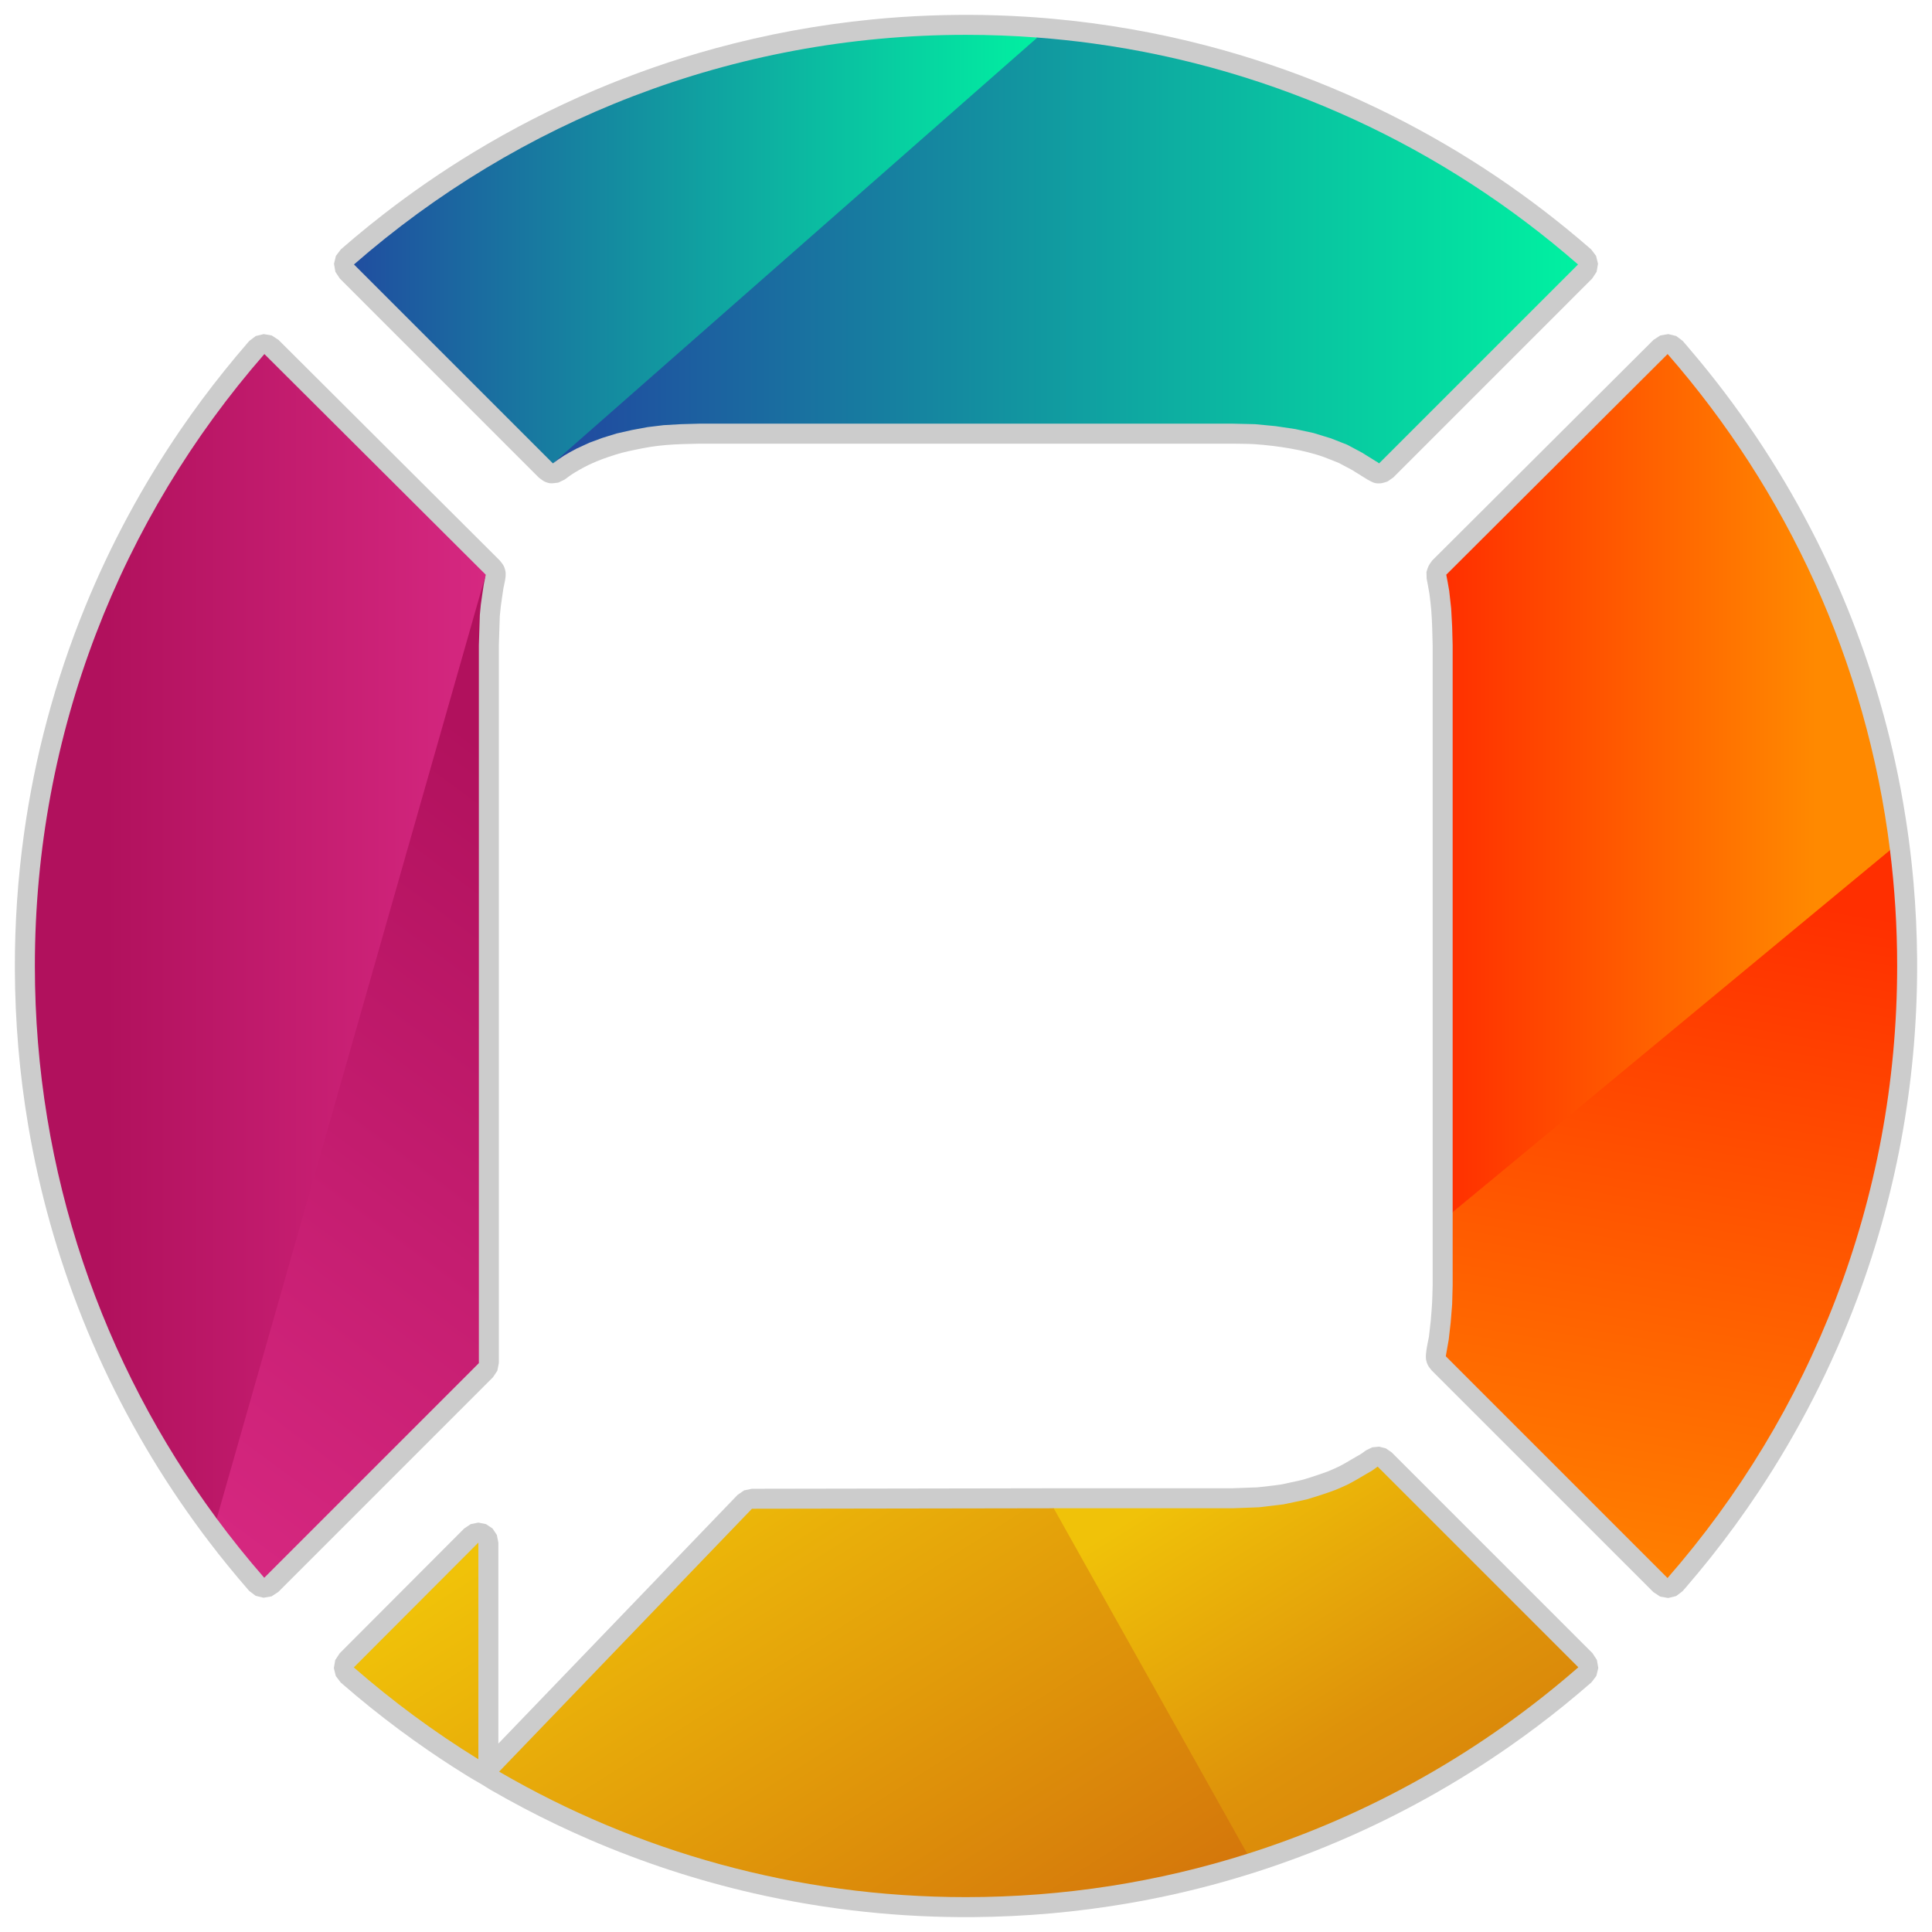
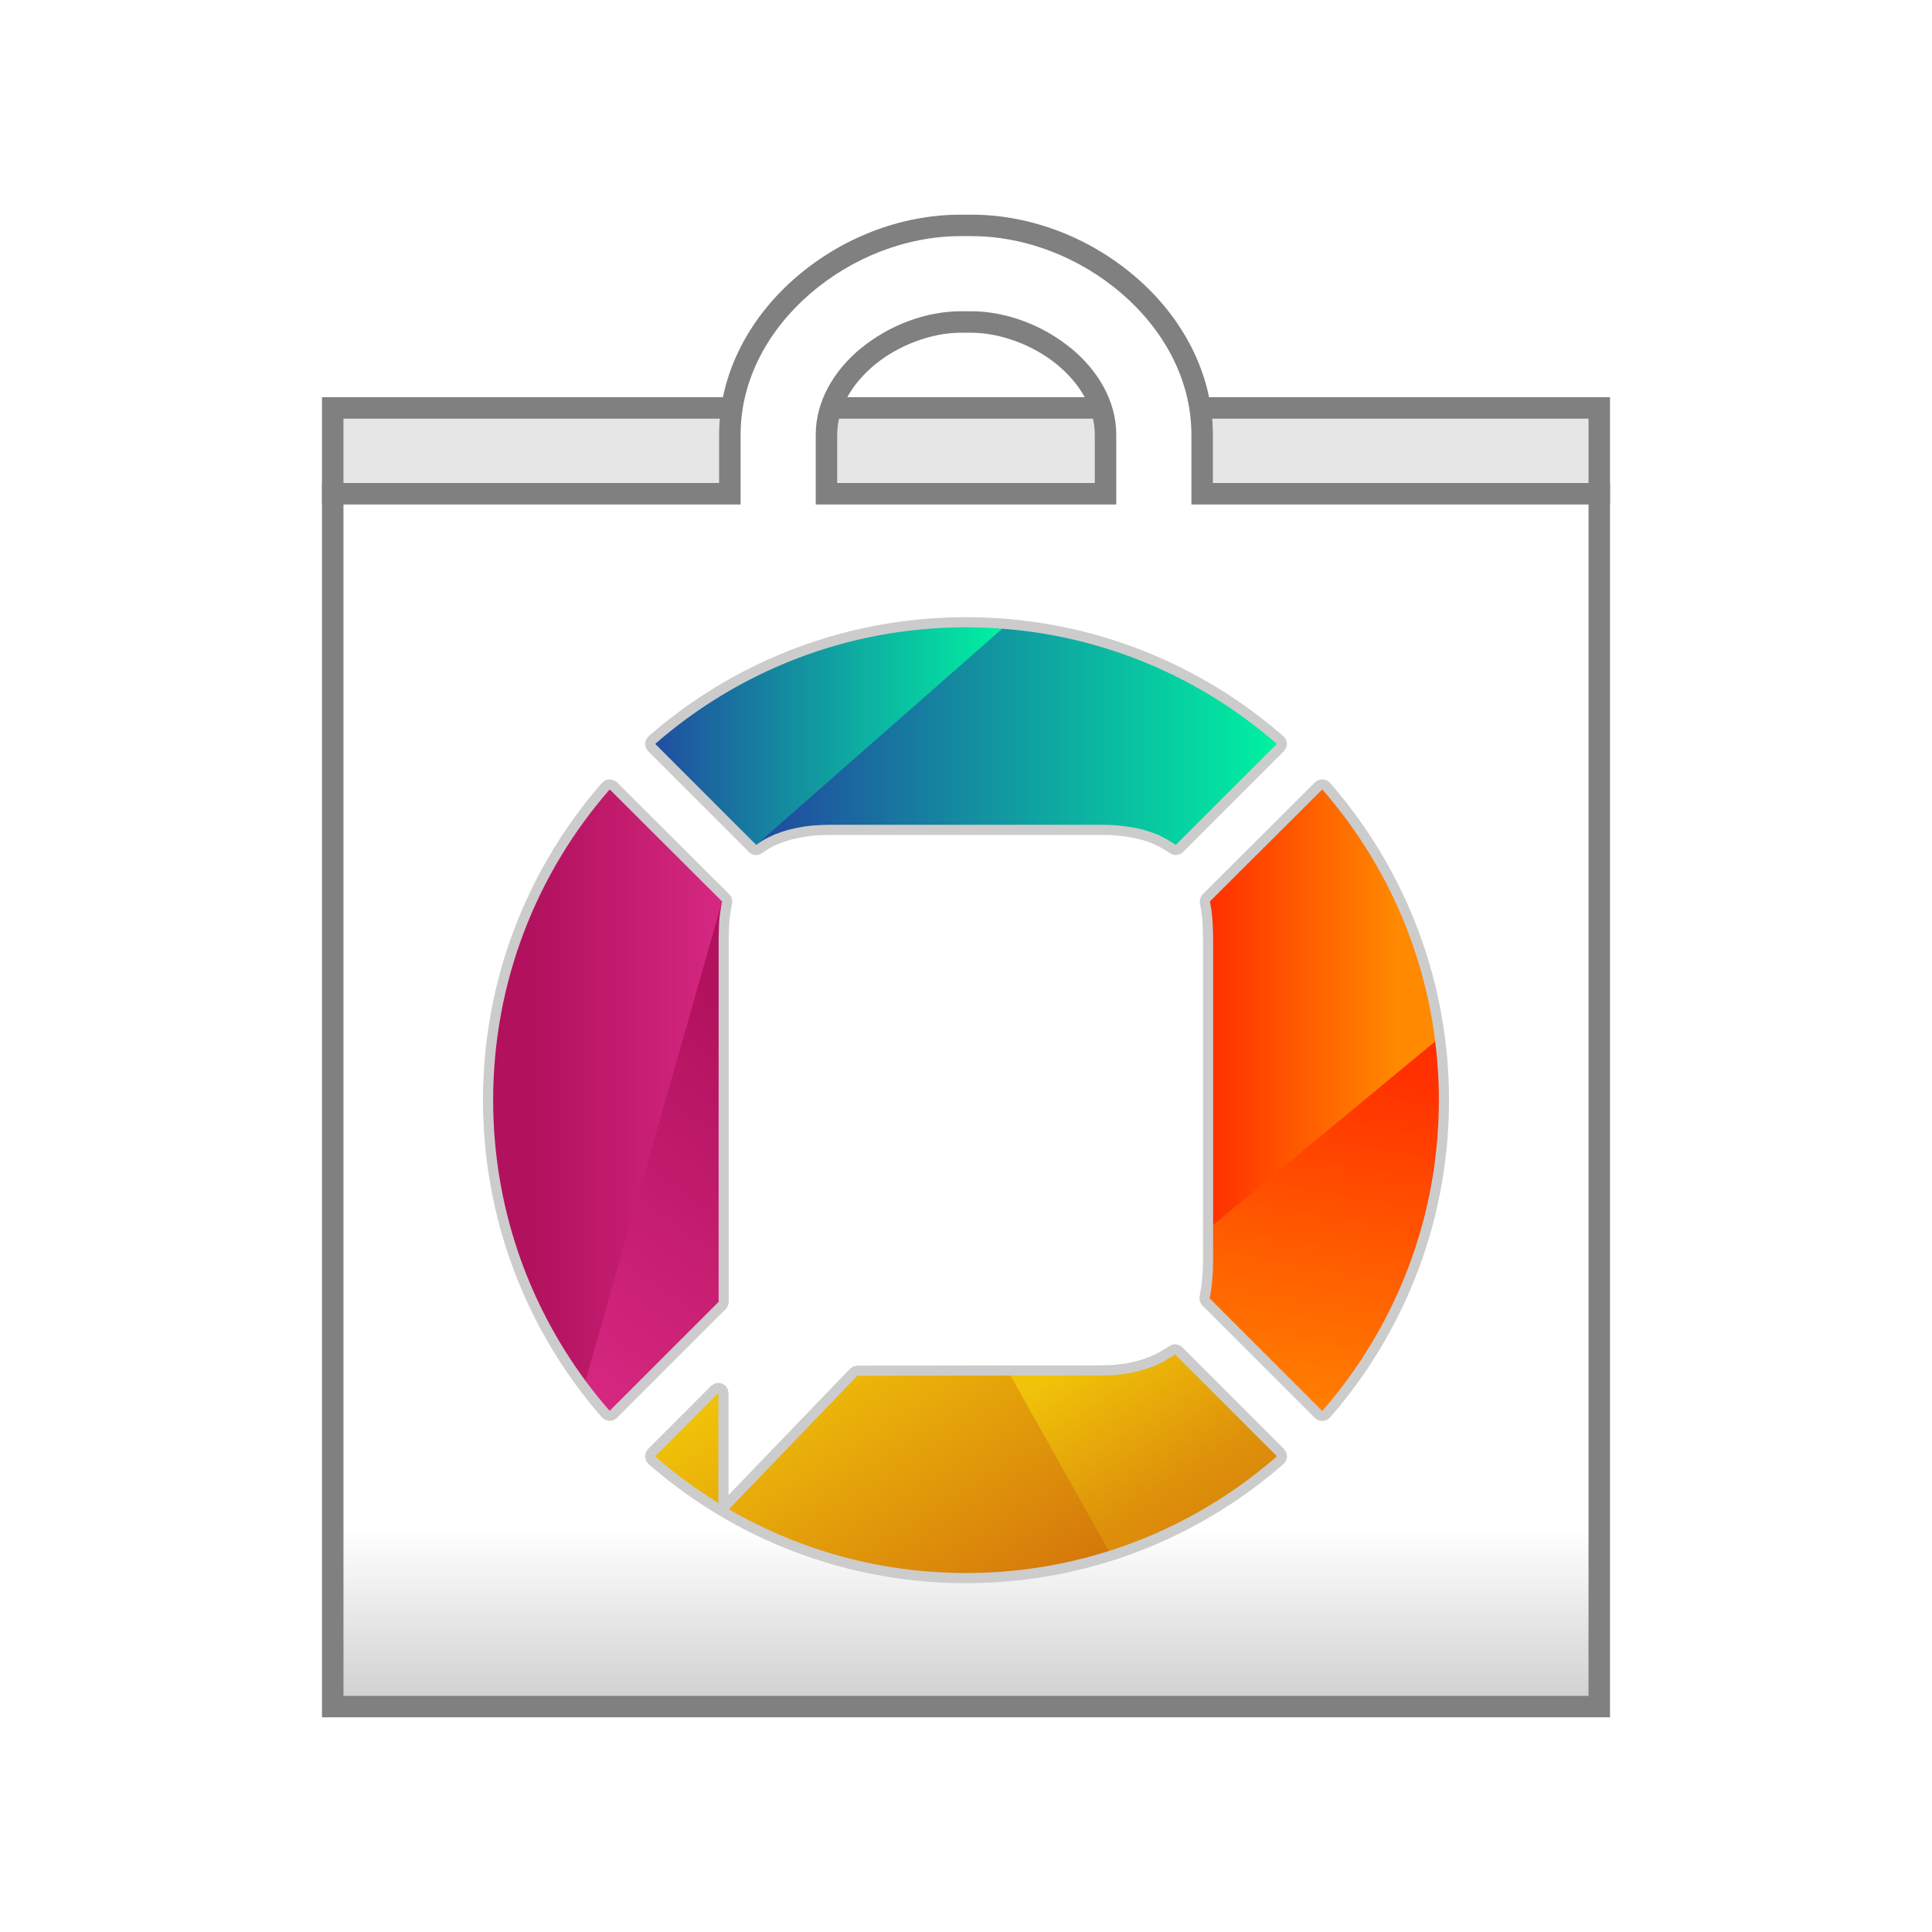
- <svg xmlns="http://www.w3.org/2000/svg" version="1.1" x="0" y="0" width="130" height="130" viewBox="0, 0, 130, 130">
-   <g id="Background">
-     <rect x="0" y="0" width="130" height="130" fill="#000000" fill-opacity="0" />
-   </g>
-   <defs>
-     <linearGradient id="Gradient_1" gradientUnits="userSpaceOnUse" x1="-0" y1="0" x2="1" y2="0" gradientTransform="matrix(-10.879, 51.573, -55.925, -10.033, 115.314, 55.906)">
-       <stop offset="0" stop-color="#FF2F00" />
-       <stop offset="0.07" stop-color="#FF2F00" />
-       <stop offset="1" stop-color="#FF8400" />
+ <svg xmlns="http://www.w3.org/2000/svg" xmlns:xlink="http://www.w3.org/1999/xlink" width="360" height="360" id="svg6432" version="1.1">
+   <defs id="defs6434">
+     <linearGradient id="linearGradient3391">
+       <stop style="stop-color:#ffffff;stop-opacity:1;" offset="0" id="stop3393" />
+       <stop style="stop-color:#cccccc;stop-opacity:1" offset="1" id="stop3395" />
    </linearGradient>
-     <linearGradient id="Gradient_2" gradientUnits="userSpaceOnUse" x1="-0" y1="0" x2="1" y2="0" gradientTransform="matrix(24.87, 0, 0, 24.689, 97.286, 52.662)">
-       <stop offset="0" stop-color="#FF2F00" />
-       <stop offset="1" stop-color="#FF8900" />
+     <radialGradient xlink:href="#linearGradient5299" id="radialGradient5305" cx="2170.834" cy="318.514" fx="2170.834" fy="318.514" r="116" gradientTransform="matrix(0,0.3017243,-2.543103,1.6392249e-4,3005.014,-397.6833)" gradientUnits="userSpaceOnUse" />
+     <linearGradient id="linearGradient5299">
+       <stop style="stop-color:#ffffff;stop-opacity:1" offset="0" id="stop5301" />
+       <stop style="stop-color:#cccccc;stop-opacity:1" offset="1" id="stop5303" />
    </linearGradient>
-     <linearGradient id="Gradient_3" gradientUnits="userSpaceOnUse" x1="0" y1="-0" x2="1" y2="-0" gradientTransform="matrix(68.978, 0, 0, 70.77, 37.204, 17.652)">
-       <stop offset="0" stop-color="#2147A0" />
-       <stop offset="1" stop-color="#00F2A1" />
+     <linearGradient xlink:href="#_Linear17-3-6-1-8-6-4" id="linearGradient5388-7-2-9-9" gradientUnits="userSpaceOnUse" gradientTransform="matrix(-5.43966,25.7864,-27.9623,-5.01636,933.157,195.453)" x1="0" y1="0" x2="1" y2="0" />
+     <linearGradient id="_Linear17-3-6-1-8-6-4" x1="0" y1="0" x2="1" y2="0" gradientUnits="userSpaceOnUse" gradientTransform="matrix(-5.43966,25.7864,-27.9623,-5.01636,933.157,195.453)">
+       <stop offset="0%" style="stop-color:#ff2f00;stop-opacity:1" id="stop164-1-9-1-6-9-8" />
+       <stop offset="7%" style="stop-color:#ff2f00;stop-opacity:1" id="stop166-2-9-5-0-8-8" />
+       <stop offset="100%" style="stop-color:#ff8400;stop-opacity:1" id="stop168-3-2-2-2-2-2" />
    </linearGradient>
-     <linearGradient id="Gradient_4" gradientUnits="userSpaceOnUse" x1="-0" y1="0" x2="1" y2="0" gradientTransform="matrix(45.982, 0, 0, 51.587, 23.818, 17.568)">
-       <stop offset="0" stop-color="#204EA0" />
-       <stop offset="1" stop-color="#01F0A1" />
+     <linearGradient xlink:href="#_Linear18-3-6-6-8-5-5" id="linearGradient5390-7-4-5-4" gradientUnits="userSpaceOnUse" gradientTransform="matrix(12.435,0,0,12.3446,924.143,193.831)" x1="0" y1="0" x2="1" y2="0" />
+     <linearGradient id="_Linear18-3-6-6-8-5-5" x1="0" y1="0" x2="1" y2="0" gradientUnits="userSpaceOnUse" gradientTransform="matrix(12.435,0,0,12.3446,924.143,193.831)">
+       <stop offset="0%" style="stop-color:#ff2f00;stop-opacity:1" id="stop171-41-6-1-6-4-5" />
+       <stop offset="100%" style="stop-color:#ff8900;stop-opacity:1" id="stop173-1-5-4-5-9-1" />
    </linearGradient>
-     <linearGradient id="Gradient_5" gradientUnits="userSpaceOnUse" x1="-0" y1="-0" x2="1" y2="-0" gradientTransform="matrix(20.249, 34.848, -33.693, 20.943, 78.418, 93.962)">
-       <stop offset="0" stop-color="#F0C209" />
-       <stop offset="0.14" stop-color="#F0C209" />
-       <stop offset="0.63" stop-color="#DE920A" />
-       <stop offset="1" stop-color="#D67C0B" />
+     <linearGradient xlink:href="#_Linear19-3-8-3-9-2-1" id="linearGradient5392-2-0-1-7" gradientUnits="userSpaceOnUse" gradientTransform="matrix(34.489,0,0,35.3851,894.102,176.326)" x1="0" y1="0" x2="1" y2="0" />
+     <linearGradient id="_Linear19-3-8-3-9-2-1" x1="0" y1="0" x2="1" y2="0" gradientUnits="userSpaceOnUse" gradientTransform="matrix(34.489,0,0,35.3851,894.102,176.326)">
+       <stop offset="0%" style="stop-color:#2147a0;stop-opacity:1" id="stop176-8-4-2-0-5-1" />
+       <stop offset="100%" style="stop-color:#00f2a1;stop-opacity:1" id="stop178-7-0-2-0-0-5" />
    </linearGradient>
-     <linearGradient id="Gradient_6" gradientUnits="userSpaceOnUse" x1="-0" y1="-0" x2="1" y2="-0" gradientTransform="matrix(26.051, 45.434, -43.36, 27.297, 40.828, 90.812)">
-       <stop offset="0" stop-color="#F0C209" />
-       <stop offset="0.14" stop-color="#F0C209" />
-       <stop offset="1" stop-color="#D4760B" />
+     <linearGradient xlink:href="#_Linear20-4-3-6-1-3-7" id="linearGradient5394-1-6-8-2" gradientUnits="userSpaceOnUse" gradientTransform="matrix(22.9909,0,0,25.7937,887.409,176.284)" x1="0" y1="0" x2="1" y2="0" />
+     <linearGradient id="_Linear20-4-3-6-1-3-7" x1="0" y1="0" x2="1" y2="0" gradientUnits="userSpaceOnUse" gradientTransform="matrix(22.9909,0,0,25.7937,887.409,176.284)">
+       <stop offset="0%" style="stop-color:#204ea0;stop-opacity:1" id="stop181-2-7-8-3-9-6" />
+       <stop offset="100%" style="stop-color:#01f0a1;stop-opacity:1" id="stop183-7-8-5-8-3-1" />
    </linearGradient>
-     <linearGradient id="Gradient_7" gradientUnits="userSpaceOnUse" x1="0" y1="-0" x2="1" y2="-0" gradientTransform="matrix(-35.942, 54.407, -51.313, -38.109, 41.57, 45.214)">
-       <stop offset="0" stop-color="#B1115D" />
-       <stop offset="0.14" stop-color="#B1115D" />
-       <stop offset="1" stop-color="#D72881" />
+     <linearGradient xlink:href="#_Linear21-79-3-6-3-6-2" id="linearGradient5396-7-9-9-4" gradientUnits="userSpaceOnUse" gradientTransform="matrix(10.1247,17.4238,-16.8464,10.4716,914.709,214.481)" x1="0" y1="0" x2="1" y2="0" />
+     <linearGradient id="_Linear21-79-3-6-3-6-2" x1="0" y1="0" x2="1" y2="0" gradientUnits="userSpaceOnUse" gradientTransform="matrix(10.1247,17.4238,-16.8464,10.4716,914.709,214.481)">
+       <stop offset="0%" style="stop-color:#f0c209;stop-opacity:1" id="stop186-3-1-1-4-7-3" />
+       <stop offset="14%" style="stop-color:#f0c209;stop-opacity:1" id="stop188-19-1-8-4-9-2" />
+       <stop offset="63%" style="stop-color:#de920a;stop-opacity:1" id="stop190-8-2-9-6-9-2" />
+       <stop offset="100%" style="stop-color:#d67c0b;stop-opacity:1" id="stop192-6-5-2-0-7-1" />
    </linearGradient>
-     <linearGradient id="Gradient_8" gradientUnits="userSpaceOnUse" x1="-0" y1="-0" x2="1" y2="-0" gradientTransform="matrix(25.635, 0, 0, 22.663, 7.08, 62.99)">
-       <stop offset="0" stop-color="#B1115D" />
-       <stop offset="1" stop-color="#D62881" />
+     <linearGradient xlink:href="#_Linear22-5-7-9-6-9-8" id="linearGradient5398-7-6-6-6" gradientUnits="userSpaceOnUse" gradientTransform="matrix(13.0253,22.7171,-21.6799,13.6485,895.914,212.906)" x1="0" y1="0" x2="1" y2="0" />
+     <linearGradient id="_Linear22-5-7-9-6-9-8" x1="0" y1="0" x2="1" y2="0" gradientUnits="userSpaceOnUse" gradientTransform="matrix(13.0253,22.7171,-21.6799,13.6485,895.914,212.906)">
+       <stop offset="0%" style="stop-color:#f0c209;stop-opacity:1" id="stop195-0-6-5-1-3-5" />
+       <stop offset="14%" style="stop-color:#f0c209;stop-opacity:1" id="stop197-2-2-4-8-5-7" />
+       <stop offset="100%" style="stop-color:#d4760b;stop-opacity:1" id="stop199-8-1-3-4-7-6" />
    </linearGradient>
+     <linearGradient xlink:href="#_Linear23-6-6-2-6-6-8" id="linearGradient5400-1-9-6-1" gradientUnits="userSpaceOnUse" gradientTransform="matrix(-17.971,27.2037,-25.6566,-19.0547,896.285,190.107)" x1="0" y1="0" x2="1" y2="0" />
+     <linearGradient id="_Linear23-6-6-2-6-6-8" x1="0" y1="0" x2="1" y2="0" gradientUnits="userSpaceOnUse" gradientTransform="matrix(-17.971,27.2037,-25.6566,-19.0547,896.285,190.107)">
+       <stop offset="0%" style="stop-color:#b1115d;stop-opacity:1" id="stop202-0-1-3-3-5-9" />
+       <stop offset="14%" style="stop-color:#b1115d;stop-opacity:1" id="stop204-24-1-3-7-8-2" />
+       <stop offset="100%" style="stop-color:#d72881;stop-opacity:1" id="stop206-8-5-4-8-2-7" />
+     </linearGradient>
+     <linearGradient xlink:href="#_Linear24-6-7-1-2-4-5" id="linearGradient5402-1-8-5-9" gradientUnits="userSpaceOnUse" gradientTransform="matrix(12.8175,0,0,11.3313,879.04,198.995)" x1="0" y1="0" x2="1" y2="0" />
+     <linearGradient id="_Linear24-6-7-1-2-4-5" x1="0" y1="0" x2="1" y2="0" gradientUnits="userSpaceOnUse" gradientTransform="matrix(12.8175,0,0,11.3313,879.04,198.995)">
+       <stop offset="0%" style="stop-color:#b1115d;stop-opacity:1" id="stop209-5-4-3-9-4-4" />
+       <stop offset="100%" style="stop-color:#d62881;stop-opacity:1" id="stop211-0-8-8-1-1-3" />
+     </linearGradient>
+     <radialGradient xlink:href="#linearGradient5299-3" id="radialGradient5305-3" cx="2170.834" cy="318.514" fx="2170.834" fy="318.514" r="116" gradientTransform="matrix(0,0.3017243,-2.543103,1.6392249e-4,3105.014,-397.6833)" gradientUnits="userSpaceOnUse" />
+     <linearGradient id="linearGradient5299-3">
+       <stop style="stop-color:#ffffff;stop-opacity:1" offset="0" id="stop5301-6" />
+       <stop style="stop-color:#cccccc;stop-opacity:1" offset="1" id="stop5303-2" />
+     </linearGradient>
+     <linearGradient xlink:href="#_Linear17-3-6-1-8-6-4-1" id="linearGradient5388-7-2-9-9-2" gradientUnits="userSpaceOnUse" gradientTransform="matrix(-5.43966,25.7864,-27.9623,-5.01636,933.157,195.453)" x1="0" y1="0" x2="1" y2="0" />
+     <linearGradient id="_Linear17-3-6-1-8-6-4-1" x1="0" y1="0" x2="1" y2="0" gradientUnits="userSpaceOnUse" gradientTransform="matrix(-5.43966,25.7864,-27.9623,-5.01636,933.157,195.453)">
+       <stop offset="0%" style="stop-color:#ff2f00;stop-opacity:1" id="stop164-1-9-1-6-9-8-4" />
+       <stop offset="7%" style="stop-color:#ff2f00;stop-opacity:1" id="stop166-2-9-5-0-8-8-3" />
+       <stop offset="100%" style="stop-color:#ff8400;stop-opacity:1" id="stop168-3-2-2-2-2-2-2" />
+     </linearGradient>
+     <linearGradient xlink:href="#_Linear18-3-6-6-8-5-5-0" id="linearGradient5390-7-4-5-4-6" gradientUnits="userSpaceOnUse" gradientTransform="matrix(12.435,0,0,12.3446,924.143,193.831)" x1="0" y1="0" x2="1" y2="0" />
+     <linearGradient id="_Linear18-3-6-6-8-5-5-0" x1="0" y1="0" x2="1" y2="0" gradientUnits="userSpaceOnUse" gradientTransform="matrix(12.435,0,0,12.3446,924.143,193.831)">
+       <stop offset="0%" style="stop-color:#ff2f00;stop-opacity:1" id="stop171-41-6-1-6-4-5-5" />
+       <stop offset="100%" style="stop-color:#ff8900;stop-opacity:1" id="stop173-1-5-4-5-9-1-4" />
+     </linearGradient>
+     <linearGradient xlink:href="#_Linear19-3-8-3-9-2-1-6" id="linearGradient5392-2-0-1-7-9" gradientUnits="userSpaceOnUse" gradientTransform="matrix(34.489,0,0,35.3851,894.102,176.326)" x1="0" y1="0" x2="1" y2="0" />
+     <linearGradient id="_Linear19-3-8-3-9-2-1-6" x1="0" y1="0" x2="1" y2="0" gradientUnits="userSpaceOnUse" gradientTransform="matrix(34.489,0,0,35.3851,894.102,176.326)">
+       <stop offset="0%" style="stop-color:#2147a0;stop-opacity:1" id="stop176-8-4-2-0-5-1-0" />
+       <stop offset="100%" style="stop-color:#00f2a1;stop-opacity:1" id="stop178-7-0-2-0-0-5-8" />
+     </linearGradient>
+     <linearGradient xlink:href="#_Linear20-4-3-6-1-3-7-7" id="linearGradient5394-1-6-8-2-2" gradientUnits="userSpaceOnUse" gradientTransform="matrix(22.9909,0,0,25.7937,887.409,176.284)" x1="0" y1="0" x2="1" y2="0" />
+     <linearGradient id="_Linear20-4-3-6-1-3-7-7" x1="0" y1="0" x2="1" y2="0" gradientUnits="userSpaceOnUse" gradientTransform="matrix(22.9909,0,0,25.7937,887.409,176.284)">
+       <stop offset="0%" style="stop-color:#204ea0;stop-opacity:1" id="stop181-2-7-8-3-9-6-4" />
+       <stop offset="100%" style="stop-color:#01f0a1;stop-opacity:1" id="stop183-7-8-5-8-3-1-0" />
+     </linearGradient>
+     <linearGradient xlink:href="#_Linear21-79-3-6-3-6-2-6" id="linearGradient5396-7-9-9-4-7" gradientUnits="userSpaceOnUse" gradientTransform="matrix(10.1247,17.4238,-16.8464,10.4716,914.709,214.481)" x1="0" y1="0" x2="1" y2="0" />
+     <linearGradient id="_Linear21-79-3-6-3-6-2-6" x1="0" y1="0" x2="1" y2="0" gradientUnits="userSpaceOnUse" gradientTransform="matrix(10.1247,17.4238,-16.8464,10.4716,914.709,214.481)">
+       <stop offset="0%" style="stop-color:#f0c209;stop-opacity:1" id="stop186-3-1-1-4-7-3-0" />
+       <stop offset="14%" style="stop-color:#f0c209;stop-opacity:1" id="stop188-19-1-8-4-9-2-1" />
+       <stop offset="63%" style="stop-color:#de920a;stop-opacity:1" id="stop190-8-2-9-6-9-2-2" />
+       <stop offset="100%" style="stop-color:#d67c0b;stop-opacity:1" id="stop192-6-5-2-0-7-1-9" />
+     </linearGradient>
+     <linearGradient xlink:href="#_Linear22-5-7-9-6-9-8-8" id="linearGradient5398-7-6-6-6-3" gradientUnits="userSpaceOnUse" gradientTransform="matrix(13.0253,22.7171,-21.6799,13.6485,895.914,212.906)" x1="0" y1="0" x2="1" y2="0" />
+     <linearGradient id="_Linear22-5-7-9-6-9-8-8" x1="0" y1="0" x2="1" y2="0" gradientUnits="userSpaceOnUse" gradientTransform="matrix(13.0253,22.7171,-21.6799,13.6485,895.914,212.906)">
+       <stop offset="0%" style="stop-color:#f0c209;stop-opacity:1" id="stop195-0-6-5-1-3-5-5" />
+       <stop offset="14%" style="stop-color:#f0c209;stop-opacity:1" id="stop197-2-2-4-8-5-7-1" />
+       <stop offset="100%" style="stop-color:#d4760b;stop-opacity:1" id="stop199-8-1-3-4-7-6-5" />
+     </linearGradient>
+     <linearGradient xlink:href="#_Linear23-6-6-2-6-6-8-6" id="linearGradient5400-1-9-6-1-6" gradientUnits="userSpaceOnUse" gradientTransform="matrix(-17.971,27.2037,-25.6566,-19.0547,896.285,190.107)" x1="0" y1="0" x2="1" y2="0" />
+     <linearGradient id="_Linear23-6-6-2-6-6-8-6" x1="0" y1="0" x2="1" y2="0" gradientUnits="userSpaceOnUse" gradientTransform="matrix(-17.971,27.2037,-25.6566,-19.0547,896.285,190.107)">
+       <stop offset="0%" style="stop-color:#b1115d;stop-opacity:1" id="stop202-0-1-3-3-5-9-8" />
+       <stop offset="14%" style="stop-color:#b1115d;stop-opacity:1" id="stop204-24-1-3-7-8-2-8" />
+       <stop offset="100%" style="stop-color:#d72881;stop-opacity:1" id="stop206-8-5-4-8-2-7-9" />
+     </linearGradient>
+     <linearGradient xlink:href="#_Linear24-6-7-1-2-4-5-7" id="linearGradient5402-1-8-5-9-8" gradientUnits="userSpaceOnUse" gradientTransform="matrix(12.8175,0,0,11.3313,879.04,198.995)" x1="0" y1="0" x2="1" y2="0" />
+     <linearGradient id="_Linear24-6-7-1-2-4-5-7" x1="0" y1="0" x2="1" y2="0" gradientUnits="userSpaceOnUse" gradientTransform="matrix(12.8175,0,0,11.3313,879.04,198.995)">
+       <stop offset="0%" style="stop-color:#b1115d;stop-opacity:1" id="stop209-5-4-3-9-4-4-0" />
+       <stop offset="100%" style="stop-color:#d62881;stop-opacity:1" id="stop211-0-8-8-1-1-3-7" />
+     </linearGradient>
+     <linearGradient xlink:href="#linearGradient3391" id="linearGradient3397" x1="2140" y1="247.362" x2="2140" y2="282.362" gradientUnits="userSpaceOnUse" />
  </defs>
-   <g id="Layer_1">
-     <path d="M93.26,97.462 L93.648,97.732 L107.152,111.236 L107.452,111.694 L107.546,112.234 L107.416,112.766 L107.086,113.202 C106.47,113.736 105.848,114.262 105.216,114.774 C104.052,115.716 102.856,116.616 101.63,117.474 C98.04,119.986 94.194,122.128 90.17,123.852 C88.9,124.398 87.612,124.9 86.308,125.36 C85.85,125.522 85.39,125.68 84.93,125.83 C84.732,125.896 84.534,125.96 84.336,126.022 C84.336,126.022 84.336,126.02 84.336,126.02 C84.334,126.022 84.334,126.022 84.332,126.024 C84.316,126.028 84.298,126.034 84.282,126.04 C84.28,126.04 84.278,126.04 84.276,126.04 C84.276,126.04 84.278,126.04 84.278,126.04 C83.992,126.132 83.706,126.218 83.42,126.304 C82.798,126.492 82.172,126.67 81.544,126.838 C79.692,127.332 77.818,127.744 75.928,128.068 C72.476,128.664 68.976,128.972 65.472,128.998 C63.058,129.016 60.642,128.9 58.24,128.646 C55.688,128.378 53.154,127.956 50.652,127.382 C46.892,126.52 43.21,125.312 39.666,123.782 C38.172,123.136 36.702,122.434 35.26,121.676 C34.542,121.298 33.832,120.906 33.13,120.502 L33.018,120.438 L32.91,120.374 L32.44,120.082 L31.972,119.81 C31.766,119.696 31.656,119.618 31.482,119.52 C31.478,119.518 31.202,119.346 31.2,119.344 C30.964,119.198 30.728,119.048 30.494,118.898 C29.934,118.538 29.378,118.17 28.83,117.792 C27.504,116.882 26.214,115.922 24.96,114.916 C24.312,114.396 23.676,113.862 23.048,113.318 L22.924,113.21 L22.594,112.774 L22.464,112.244 L22.556,111.704 L22.856,111.246 L31.236,102.848 L31.672,102.556 L32.188,102.452 L32.702,102.554 L33.14,102.846 L33.432,103.282 L33.534,103.798 L33.534,117.322 L49.63,100.588 L50.07,100.284 L50.596,100.176 L70.856,100.142 L82.906,100.142 L84.608,100.08 C85.12,100.018 85.634,99.972 86.146,99.896 C86.39,99.858 86.632,99.794 86.874,99.744 C87.578,99.594 87.58,99.6 88.264,99.382 C88.42,99.332 89.108,99.104 89.336,99.014 C89.494,98.952 89.956,98.748 90.116,98.668 C90.386,98.532 90.606,98.398 90.864,98.248 C90.996,98.17 91.128,98.094 91.26,98.016 C91.374,97.95 91.49,97.89 91.598,97.82 C91.704,97.75 91.804,97.67 91.906,97.596 L92.332,97.388 L92.802,97.342 C92.956,97.382 93.108,97.422 93.26,97.462 z M112.788,22.61 C112.934,22.72 113.084,22.824 113.224,22.94 C113.26,22.97 113.286,23.012 113.318,23.048 C113.414,23.158 113.51,23.268 113.604,23.38 C113.856,23.674 114.108,23.972 114.354,24.272 C115.128,25.208 115.876,26.166 116.596,27.146 C119.434,31.008 121.84,35.186 123.746,39.582 C125.368,43.322 126.63,47.218 127.506,51.2 C127.788,52.482 128.03,53.774 128.232,55.072 C128.304,55.524 128.37,55.976 128.43,56.43 C128.45,56.582 128.47,56.734 128.49,56.886 C128.496,56.936 128.504,56.988 128.508,57.04 C128.508,57.04 128.508,57.038 128.508,57.038 C128.54,57.282 128.568,57.528 128.596,57.772 C128.656,58.306 128.708,58.84 128.756,59.374 C128.904,61.076 128.984,62.786 128.998,64.496 C129.028,68.37 128.712,72.246 128.046,76.062 C127.374,79.908 126.348,83.692 124.982,87.35 C123.272,91.932 121.032,96.314 118.322,100.386 C117.318,101.896 116.252,103.362 115.124,104.78 C114.578,105.466 114.02,106.138 113.448,106.802 L113.332,106.934 L113.22,107.064 L112.784,107.396 L112.252,107.526 L111.712,107.432 L111.254,107.132 L96.332,92.212 C96.248,92.096 96.146,91.992 96.082,91.864 C96.018,91.736 95.974,91.596 95.952,91.454 C95.894,91.056 96.114,90.152 96.15,89.944 L96.274,88.852 C96.37,87.674 96.37,87.674 96.4,86.492 L96.4,43.438 C96.38,42.654 96.37,41.84 96.306,41.056 C96.274,40.686 96.23,40.318 96.182,39.95 C96.164,39.814 96.018,39.048 95.994,38.918 L95.984,38.484 C96.112,38.072 96.114,38.068 96.366,37.718 L111.26,22.87 L111.718,22.572 L112.256,22.48 C112.434,22.522 112.61,22.566 112.788,22.61 z M18.282,22.572 L18.74,22.87 L33.634,37.718 C33.718,37.836 33.824,37.942 33.89,38.074 C33.954,38.206 33.998,38.35 34.018,38.494 C34.06,38.822 33.936,39.262 33.878,39.562 L33.784,40.184 C33.692,40.82 33.692,40.82 33.63,41.46 L33.566,43.442 L33.566,91.722 L33.464,92.236 L33.172,92.672 L18.73,107.116 L18.272,107.416 L17.734,107.508 L17.202,107.378 L16.766,107.048 C16.266,106.474 15.776,105.894 15.298,105.304 C14.886,104.798 14.482,104.286 14.088,103.766 C13.956,103.594 13.824,103.42 13.694,103.246 C13.662,103.202 13.63,103.158 13.596,103.114 C13.564,103.072 13.532,103.028 13.5,102.986 C13.5,102.986 13.502,102.986 13.502,102.986 C13.47,102.944 13.438,102.902 13.408,102.86 C13.378,102.818 13.346,102.776 13.316,102.734 C13.224,102.61 13.134,102.484 13.044,102.358 C12.742,101.94 12.444,101.516 12.152,101.09 C9.51,97.23 7.292,93.082 5.554,88.738 C3.88,84.556 2.654,80.196 1.902,75.754 C1.308,72.258 1.01,68.712 1,65.166 C0.992,62.138 1.196,59.108 1.614,56.108 C1.974,53.528 2.49,50.97 3.164,48.454 C3.856,45.862 4.714,43.314 5.73,40.83 C7.442,36.636 9.606,32.628 12.166,28.89 C13.09,27.542 14.066,26.226 15.092,24.952 C15.602,24.314 16.128,23.688 16.662,23.07 L16.776,22.94 L17.212,22.61 L17.744,22.48 C17.922,22.51 18.102,22.54 18.282,22.572 z M47.054,29.854 C46.318,29.872 45.516,29.882 44.78,29.948 C44.03,30.014 43.524,30.102 42.788,30.254 C42.47,30.32 42.154,30.384 41.84,30.468 C41.546,30.546 41.258,30.64 40.97,30.738 C40.698,30.83 40.426,30.928 40.162,31.038 C39.736,31.214 39.402,31.378 39.016,31.596 C38.902,31.66 38.786,31.724 38.676,31.794 C38.404,31.962 38.254,32.08 37.994,32.268 L37.57,32.474 C37.16,32.516 37.032,32.582 36.64,32.402 C36.498,32.336 36.382,32.222 36.252,32.132 L22.868,18.746 L22.566,18.288 L22.474,17.748 L22.604,17.216 L22.934,16.78 C23.242,16.512 23.552,16.248 23.864,15.984 C24.49,15.458 25.126,14.944 25.77,14.444 C27.712,12.936 29.738,11.538 31.838,10.262 C34.456,8.672 37.188,7.27 40.006,6.072 C42.638,4.954 45.344,4.012 48.104,3.258 C51.562,2.312 55.098,1.662 58.666,1.31 C59.96,1.182 61.26,1.094 62.56,1.046 C63.248,1.02 63.936,1.006 64.624,1.002 C64.8,1 64.978,1 65.154,1 C65.822,1.002 66.49,1.014 67.156,1.036 C67.768,1.056 68.38,1.084 68.99,1.122 C69.192,1.136 69.396,1.148 69.598,1.162 C69.652,1.166 69.846,1.18 69.9,1.186 C69.902,1.186 69.904,1.186 69.904,1.186 C69.904,1.186 69.904,1.186 69.904,1.186 C69.978,1.192 70.052,1.196 70.126,1.202 C70.35,1.22 70.574,1.24 70.798,1.26 C74.334,1.578 77.842,2.19 81.274,3.092 C84.1,3.834 86.874,4.77 89.572,5.894 C92.238,7.004 94.826,8.298 97.318,9.758 C99.626,11.112 101.85,12.612 103.97,14.244 C104.99,15.028 105.986,15.844 106.958,16.688 L107.066,16.78 L107.396,17.218 L107.526,17.748 L107.434,18.288 L107.132,18.746 L93.748,32.132 L93.354,32.404 C93.2,32.444 93.05,32.51 92.892,32.522 C92.456,32.554 92.36,32.442 91.99,32.256 L91.954,32.23 L91.996,32.252 L91.89,32.192 L90.97,31.62 L90.086,31.15 C89.21,30.804 88.97,30.68 88.036,30.438 C87.292,30.244 86.432,30.102 85.672,30.008 C85.238,29.956 84.806,29.91 84.37,29.884 C83.898,29.858 83.424,29.864 82.95,29.854 L47.054,29.854 z" fill="#CCCCCC" id="logo-outline2-0" />
-     <g id="logo-rounded2-0">
-       <path d="M127.17,57.172 C127.49,59.736 127.656,62.348 127.656,65 C127.656,80.758 121.824,95.166 112.204,106.182 L97.284,91.26 L97.482,90.138 L97.614,88.984 L97.712,87.762 L97.746,86.51 L97.746,81.534 C107.508,73.364 117.322,65.248 127.17,57.172 z" fill="url(#Gradient_1)" id="path45-6" />
-       <path d="M112.21,23.824 C120.216,32.992 125.596,44.512 127.174,57.204 L97.746,81.566 L97.746,43.42 L97.712,42.168 L97.646,40.946 L97.514,39.758 L97.416,39.198 L97.316,38.67 L112.21,23.824 z" fill="url(#Gradient_2)" id="path47-1" />
-       <path d="M69.772,2.524 C71.034,2.62 72.284,2.752 73.524,2.922 L92.598,31.048 L91.642,30.454 L90.652,29.926 L89.564,29.498 L88.376,29.134 L87.154,28.87 L85.834,28.674 L84.45,28.542 L82.964,28.508 L47.036,28.508 L45.814,28.542 L44.66,28.608 L43.572,28.74 L42.516,28.936 L41.492,29.168 L40.536,29.464 L39.646,29.794 L38.788,30.19 L38.358,30.422 L37.962,30.652 L37.566,30.916 L37.204,31.18 C47.286,21.554 57.968,11.986 69.772,2.524 z M73.524,2.922 C85.93,4.612 97.188,9.94 106.182,17.796 L92.796,31.18 L92.664,31.082 L92.598,31.048 L73.524,2.922 z" fill="url(#Gradient_3)" id="path49-3" />
-       <path d="M23.818,17.796 C34.834,8.176 49.242,2.344 65,2.344 C66.614,2.344 68.216,2.406 69.8,2.526 L37.204,31.18 L23.818,17.796 z" fill="url(#Gradient_4)" id="path51-8" />
-       <path d="M106.202,112.188 C99.778,117.802 92.2,122.126 83.874,124.758 L70.856,101.488 L82.932,101.488 L84.714,101.422 L86.362,101.224 L87.154,101.058 L87.914,100.894 L88.672,100.662 L89.366,100.432 L89.826,100.266 L90.288,100.07 L90.718,99.872 L91.146,99.64 L91.542,99.41 L91.938,99.178 L92.334,98.948 L92.698,98.684 L106.202,112.188 z" fill="url(#Gradient_5)" id="path53-9" />
-       <path d="M83.928,124.74 C77.954,126.634 71.596,127.654 65,127.654 C53.554,127.654 42.822,124.58 33.584,119.21 L50.598,101.52 L70.902,101.488 L83.928,124.74 z M32.188,118.376 C29.222,116.546 26.42,114.478 23.808,112.196 L32.188,103.798 L32.188,118.376 z" fill="url(#Gradient_6)" id="path55-3" />
-       <path d="M14.536,102.124 C19.474,80.59 24.722,59.004 32.684,38.67 L32.552,39.33 L32.452,39.99 L32.354,40.682 L32.288,41.376 L32.222,43.42 L32.222,91.722 L17.78,106.164 C16.644,104.864 15.562,103.516 14.536,102.124 z" fill="url(#Gradient_7)" id="path57-4" />
-       <path d="M32.684,38.67 L14.582,102.184 C6.892,91.78 2.346,78.918 2.346,65 C2.346,49.244 8.174,34.838 17.79,23.824 L32.684,38.67 z" fill="url(#Gradient_8)" id="path59-4" />
+   <g id="layer1" transform="translate(0,270)">
+     <g id="g6832">
+       <rect y="-270" x="0" height="360" width="360" id="rect6593" style="color:#000000;fill:none;fill-opacity:1;fill-rule:nonzero;stroke:none;stroke-width:4;marker:none;visibility:visible;display:inline;overflow:visible;enable-background:accumulate" />
+       <g id="ocs-store-bag" transform="translate(-2020,-232.3622)">
+         <g id="g5329">
+           <path id="path4604" d="m 2080,36.375 0,2 0,16 0,2 2,0 236,0 2,0 0,-2 0,-16 0,-2 -2,0 -236,0 -2,0 z" style="font-size:medium;font-style:normal;font-variant:normal;font-weight:normal;font-stretch:normal;text-indent:0;text-align:start;text-decoration:none;line-height:normal;letter-spacing:normal;word-spacing:normal;text-transform:none;direction:ltr;block-progression:tb;writing-mode:lr-tb;text-anchor:start;baseline-shift:baseline;color:#000000;fill:#808080;fill-opacity:1;fill-rule:nonzero;stroke:none;stroke-width:4;marker:none;visibility:visible;display:inline;overflow:visible;enable-background:accumulate;font-family:Sans;-inkscape-font-specification:Sans" />
+           <path id="rect3586-1" d="m 2084,40.375 232,0 0,12 -232,0 0,-12 z" style="font-size:medium;font-style:normal;font-variant:normal;font-weight:normal;font-stretch:normal;text-indent:0;text-align:start;text-decoration:none;line-height:normal;letter-spacing:normal;word-spacing:normal;text-transform:none;direction:ltr;block-progression:tb;writing-mode:lr-tb;text-anchor:start;baseline-shift:baseline;color:#000000;fill:#e6e6e6;fill-opacity:1;fill-rule:nonzero;stroke:none;stroke-width:4;marker:none;visibility:visible;display:inline;overflow:visible;enable-background:accumulate;font-family:Sans;-inkscape-font-specification:Sans" />
+           <path id="path4598" d="m 2199,2.362 c -11.262,0 -22.236,4.406 -30.625,11.625 -8.399,7.228 -14.375,17.601 -14.375,29.375 l 0,9 -72,0 -2,0 0,2 0,226 0,2 2,0 236,0 2,0 0,-2 0,-226 0,-2 -2,0 -72,0 0,-9 c 0,-11.774 -5.976,-22.147 -14.375,-29.375 -8.389,-7.219 -19.363,-11.625 -30.625,-11.625 l -2,0 z m 0,22 2,0 c 5.357,0 11.542,2.287 15.969,5.938 4.452,3.671 7.031,8.333 7.031,13.062 l 0,9 -48,0 0,-9 c 0,-4.73 2.58,-9.392 7.031,-13.062 4.427,-3.651 10.611,-5.938 15.969,-5.938 z" style="font-size:medium;font-style:normal;font-variant:normal;font-weight:normal;font-stretch:normal;text-indent:0;text-align:start;text-decoration:none;line-height:normal;letter-spacing:normal;word-spacing:normal;text-transform:none;direction:ltr;block-progression:tb;writing-mode:lr-tb;text-anchor:start;baseline-shift:baseline;color:#000000;fill:#808080;fill-opacity:1;fill-rule:nonzero;stroke:none;stroke-width:4;marker:none;visibility:visible;display:inline;overflow:visible;enable-background:accumulate;font-family:Sans;-inkscape-font-specification:Sans" />
+           <path id="path4596" d="m 2199,6.362 c -10.21,0 -20.309,4.069 -28,10.688 -7.681,6.61 -13,15.895 -13,26.312 l 0,11 0,2 -2,0 -72,0 0,222 232,0 0,-222 -72,0 -2,0 0,-2 0,-11 c 0,-10.417 -5.319,-19.702 -13,-26.312 -7.691,-6.619 -17.79,-10.688 -28,-10.688 l -2,0 z m 0,14 2,0 c 6.461,0 13.353,2.605 18.531,6.875 l 0.031,0 c 5.144,4.248 8.438,9.96 8.438,16.125 l 0,11 0,2 -2,0 -52,0 -2,0 0,-2 0,-11 c 0,-6.165 3.294,-11.877 8.438,-16.125 l 0.031,0 c 5.178,-4.27 12.07,-6.875 18.531,-6.875 z" style="font-size:medium;font-style:normal;font-variant:normal;font-weight:normal;font-stretch:normal;text-indent:0;text-align:start;text-decoration:none;line-height:normal;letter-spacing:normal;word-spacing:normal;text-transform:none;direction:ltr;block-progression:tb;writing-mode:lr-tb;text-anchor:start;baseline-shift:baseline;color:#000000;fill:url(#linearGradient3397);fill-opacity:1;fill-rule:nonzero;stroke:none;stroke-width:4;marker:none;visibility:visible;display:inline;overflow:visible;enable-background:accumulate;font-family:Sans;-inkscape-font-specification:Sans" />
+         </g>
+         <g transform="matrix(2.812496,0,0,2.812504,-353.7463,-395.1385)" style="fill-rule:evenodd;stroke-linejoin:round;stroke-miterlimit:1.414" id="logo-7-6-3-1">
+           <path id="logo-outline2-0-4-3-2-2" d="m 922.13,216.231 0.194,0.135 6.752,6.752 0.15,0.229 0.047,0.27 -0.065,0.266 -0.165,0.218 c -0.308,0.267 -0.619,0.53 -0.935,0.786 -0.582,0.471 -1.18,0.921 -1.793,1.35 -1.795,1.256 -3.718,2.327 -5.73,3.189 -0.635,0.273 -1.279,0.524 -1.931,0.754 -0.229,0.081 -0.459,0.16 -0.689,0.235 -0.099,0.033 -0.198,0.065 -0.297,0.096 0,0 0,-0.001 0,-0.001 -10e-4,0.001 -10e-4,0.001 -0.002,0.002 -0.008,0.002 -0.017,0.005 -0.025,0.008 -10e-4,0 -0.002,0 -0.003,0 0,0 10e-4,0 10e-4,0 -0.143,0.046 -0.286,0.089 -0.429,0.132 -0.311,0.094 -0.624,0.183 -0.938,0.267 -0.926,0.247 -1.863,0.453 -2.808,0.615 -1.726,0.298 -3.476,0.452 -5.228,0.465 -1.207,0.009 -2.415,-0.049 -3.616,-0.176 -1.276,-0.134 -2.543,-0.345 -3.794,-0.632 -1.88,-0.431 -3.721,-1.035 -5.493,-1.8 -0.747,-0.323 -1.482,-0.674 -2.203,-1.053 -0.359,-0.189 -0.714,-0.385 -1.065,-0.587 l -0.056,-0.032 -0.054,-0.032 -0.235,-0.146 -0.234,-0.136 c -0.103,-0.057 -0.158,-0.096 -0.245,-0.145 -0.002,-0.001 -0.14,-0.087 -0.141,-0.088 -0.118,-0.073 -0.236,-0.148 -0.353,-0.223 -0.28,-0.18 -0.558,-0.364 -0.832,-0.553 -0.663,-0.455 -1.308,-0.935 -1.935,-1.438 -0.324,-0.26 -0.642,-0.527 -0.956,-0.799 l -0.062,-0.054 -0.165,-0.218 -0.065,-0.265 0.046,-0.27 0.15,-0.229 4.19,-4.199 0.218,-0.146 0.258,-0.052 0.257,0.051 0.219,0.146 0.146,0.218 0.051,0.258 0,6.762 8.048,-8.367 0.22,-0.152 0.263,-0.054 10.13,-0.017 6.025,0 0.851,-0.031 c 0.256,-0.031 0.513,-0.054 0.769,-0.092 0.122,-0.019 0.243,-0.051 0.364,-0.076 0.352,-0.075 0.353,-0.072 0.695,-0.181 0.078,-0.025 0.422,-0.139 0.536,-0.184 0.079,-0.031 0.31,-0.133 0.39,-0.173 0.135,-0.068 0.245,-0.135 0.374,-0.21 0.066,-0.039 0.132,-0.077 0.198,-0.116 0.057,-0.033 0.115,-0.063 0.169,-0.098 0.053,-0.035 0.103,-0.075 0.154,-0.112 l 0.213,-0.104 0.235,-0.023 c 0.077,0.02 0.153,0.04 0.229,0.06 z m 9.764,-37.426 c 0.073,0.055 0.148,0.107 0.218,0.165 0.018,0.015 0.031,0.036 0.047,0.054 0.048,0.055 0.096,0.11 0.143,0.166 0.126,0.147 0.252,0.296 0.375,0.446 0.387,0.468 0.761,0.947 1.121,1.437 1.419,1.931 2.622,4.02 3.575,6.218 0.811,1.87 1.442,3.818 1.88,5.809 0.141,0.641 0.262,1.287 0.363,1.936 0.036,0.226 0.069,0.452 0.099,0.679 0.01,0.076 0.02,0.152 0.03,0.228 0.003,0.025 0.007,0.051 0.009,0.077 0,0 0,-0.001 0,-0.001 0.016,0.122 0.03,0.245 0.044,0.367 0.03,0.267 0.056,0.534 0.08,0.801 0.074,0.851 0.114,1.706 0.121,2.561 0.015,1.937 -0.143,3.875 -0.476,5.783 -0.336,1.923 -0.849,3.815 -1.532,5.644 -0.855,2.291 -1.975,4.482 -3.33,6.518 -0.502,0.755 -1.035,1.488 -1.599,2.197 -0.273,0.343 -0.552,0.679 -0.838,1.011 l -0.058,0.066 -0.056,0.065 -0.218,0.166 -0.266,0.065 -0.27,-0.047 -0.229,-0.15 -7.461,-7.46 c -0.042,-0.058 -0.093,-0.11 -0.125,-0.174 -0.032,-0.064 -0.054,-0.134 -0.065,-0.205 -0.029,-0.199 0.081,-0.651 0.099,-0.755 l 0.062,-0.546 c 0.048,-0.589 0.048,-0.589 0.063,-1.18 l 0,-21.527 c -0.01,-0.392 -0.015,-0.799 -0.047,-1.191 -0.016,-0.185 -0.038,-0.369 -0.062,-0.553 -0.009,-0.068 -0.082,-0.451 -0.094,-0.516 l -0.005,-0.217 c 0.064,-0.206 0.065,-0.208 0.191,-0.383 l 7.447,-7.424 0.229,-0.149 0.269,-0.046 c 0.089,0.021 0.177,0.043 0.266,0.065 z m -47.253,-0.019 0.229,0.149 7.447,7.424 c 0.042,0.059 0.095,0.112 0.128,0.178 0.032,0.066 0.054,0.138 0.064,0.21 0.021,0.164 -0.041,0.384 -0.07,0.534 l -0.047,0.311 c -0.046,0.318 -0.046,0.318 -0.077,0.638 l -0.032,0.991 0,24.14 -0.051,0.257 -0.146,0.218 -7.221,7.222 -0.229,0.15 -0.269,0.046 -0.266,-0.065 -0.218,-0.165 c -0.25,-0.287 -0.495,-0.577 -0.734,-0.872 -0.206,-0.253 -0.408,-0.509 -0.605,-0.769 -0.066,-0.086 -0.132,-0.173 -0.197,-0.26 -0.016,-0.022 -0.032,-0.044 -0.049,-0.066 -0.016,-0.021 -0.032,-0.043 -0.048,-0.064 0,0 10e-4,0 10e-4,0 -0.016,-0.021 -0.032,-0.042 -0.047,-0.063 -0.015,-0.021 -0.031,-0.042 -0.046,-0.063 -0.046,-0.062 -0.091,-0.125 -0.136,-0.188 -0.151,-0.209 -0.3,-0.421 -0.446,-0.634 -1.321,-1.93 -2.43,-4.004 -3.299,-6.176 -0.837,-2.091 -1.45,-4.271 -1.826,-6.492 -0.297,-1.748 -0.446,-3.521 -0.451,-5.294 -0.004,-1.514 0.098,-3.029 0.307,-4.529 0.18,-1.29 0.438,-2.569 0.775,-3.827 0.346,-1.296 0.775,-2.57 1.283,-3.812 0.856,-2.097 1.938,-4.101 3.218,-5.97 0.462,-0.674 0.95,-1.332 1.463,-1.969 0.255,-0.319 0.518,-0.632 0.785,-0.941 l 0.057,-0.065 0.218,-0.165 0.266,-0.065 c 0.089,0.015 0.179,0.03 0.269,0.046 z m 14.386,3.641 c -0.368,0.009 -0.769,0.014 -1.137,0.047 -0.375,0.033 -0.628,0.077 -0.996,0.153 -0.159,0.033 -0.317,0.065 -0.474,0.107 -0.147,0.039 -0.291,0.086 -0.435,0.135 -0.136,0.046 -0.272,0.095 -0.404,0.15 -0.213,0.088 -0.38,0.17 -0.573,0.279 -0.057,0.032 -0.115,0.064 -0.17,0.099 -0.136,0.084 -0.211,0.143 -0.341,0.237 l -0.212,0.103 c -0.205,0.021 -0.269,0.054 -0.465,-0.036 -0.071,-0.033 -0.129,-0.09 -0.194,-0.135 l -6.692,-6.693 -0.151,-0.229 -0.046,-0.27 0.065,-0.266 0.165,-0.218 c 0.154,-0.134 0.309,-0.266 0.465,-0.398 0.313,-0.263 0.631,-0.52 0.953,-0.77 0.971,-0.754 1.984,-1.453 3.034,-2.091 1.309,-0.795 2.675,-1.496 4.084,-2.095 1.316,-0.559 2.669,-1.03 4.049,-1.407 1.729,-0.473 3.497,-0.798 5.281,-0.974 0.647,-0.064 1.297,-0.108 1.947,-0.132 0.344,-0.013 0.688,-0.02 1.032,-0.022 C 907.9,168 907.989,168 908.077,168 c 0.334,0.001 0.668,0.007 1.001,0.018 0.306,0.01 0.612,0.024 0.917,0.043 0.101,0.007 0.203,0.013 0.304,0.02 0.027,0.002 0.124,0.009 0.151,0.012 10e-4,0 0.002,0 0.002,0 0,0 0,0 0,0 0.037,0.003 0.074,0.005 0.111,0.008 0.112,0.009 0.224,0.019 0.336,0.029 1.768,0.159 3.522,0.465 5.238,0.916 1.413,0.371 2.8,0.839 4.149,1.401 1.333,0.555 2.627,1.202 3.873,1.932 1.154,0.677 2.266,1.427 3.326,2.243 0.51,0.392 1.008,0.8 1.494,1.222 l 0.054,0.046 0.165,0.219 0.065,0.265 -0.046,0.27 -0.151,0.229 -6.692,6.693 -0.197,0.136 c -0.077,0.02 -0.152,0.053 -0.231,0.059 -0.218,0.016 -0.266,-0.04 -0.451,-0.133 l -0.018,-0.013 0.021,0.011 -0.053,-0.03 -0.46,-0.286 -0.442,-0.235 c -0.438,-0.173 -0.558,-0.235 -1.025,-0.356 -0.372,-0.097 -0.802,-0.168 -1.182,-0.215 -0.217,-0.026 -0.433,-0.049 -0.651,-0.062 -0.236,-0.013 -0.473,-0.01 -0.71,-0.015 l -17.948,0 z" style="fill:#cccccc" />
+           <g id="logo-rounded2-0-2-6-8-3">
+             <path d="m 939.085,196.086 c 0.16,1.282 0.243,2.588 0.243,3.914 0,7.879 -2.916,15.083 -7.726,20.591 l -7.46,-7.461 0.099,-0.561 0.066,-0.577 0.049,-0.611 0.017,-0.626 0,-2.488 c 4.881,-4.085 9.788,-8.143 14.712,-12.181 z" style="fill:url(#linearGradient5388-7-2-9-9-2)" id="path45-6-7-1-2-3" />
+             <path d="m 931.605,179.412 c 4.003,4.584 6.693,10.344 7.482,16.69 l -14.714,12.181 0,-19.073 -0.017,-0.626 -0.033,-0.611 -0.066,-0.594 -0.049,-0.28 -0.05,-0.264 7.447,-7.423 z" style="fill:url(#linearGradient5390-7-4-5-4-6)" id="path47-1-7-5-5-4" />
+             <path d="m 910.386,168.762 c 0.631,0.048 1.256,0.114 1.876,0.199 l 9.537,14.063 -0.478,-0.297 -0.495,-0.264 -0.544,-0.214 -0.594,-0.182 -0.611,-0.132 -0.66,-0.098 -0.692,-0.066 -0.743,-0.017 -17.964,0 -0.611,0.017 -0.577,0.033 -0.544,0.066 -0.528,0.098 -0.512,0.116 -0.478,0.148 -0.445,0.165 -0.429,0.198 -0.215,0.116 -0.198,0.115 -0.198,0.132 -0.181,0.132 c 5.041,-4.813 10.382,-9.597 16.284,-14.328 z m 1.876,0.199 c 6.203,0.845 11.832,3.509 16.329,7.437 l -6.693,6.692 -0.066,-0.049 -0.033,-0.017 -9.537,-14.063 z" style="fill:url(#linearGradient5392-2-0-1-7-9)" id="path49-3-9-4-3-1" />
+             <path d="m 887.409,176.398 c 5.508,-4.81 12.712,-7.726 20.591,-7.726 0.807,0 1.608,0.031 2.4,0.091 l -16.298,14.327 -6.693,-6.692 z" style="fill:url(#linearGradient5394-1-6-8-2-2)" id="path51-8-3-2-6-1" />
+             <path d="m 928.601,223.594 c -3.212,2.807 -7.001,4.969 -11.164,6.285 l -6.509,-11.635 6.038,0 0.891,-0.033 0.824,-0.099 0.396,-0.083 0.38,-0.082 0.379,-0.116 0.347,-0.115 0.23,-0.083 0.231,-0.098 0.215,-0.099 0.214,-0.116 0.198,-0.115 0.198,-0.116 0.198,-0.115 0.182,-0.132 6.752,6.752 z" style="fill:url(#linearGradient5396-7-9-9-4-7)" id="path53-9-1-0-1-3" />
+             <path d="m 917.464,229.87 c -2.987,0.947 -6.166,1.457 -9.464,1.457 -5.723,0 -11.089,-1.537 -15.708,-4.222 l 8.507,-8.845 10.152,-0.016 6.513,11.626 z m -25.87,-3.182 c -1.483,-0.915 -2.884,-1.949 -4.19,-3.09 l 4.19,-4.199 0,7.289 z" style="fill:url(#linearGradient5398-7-6-6-6-3)" id="path55-3-9-9-8-8" />
+             <path d="m 882.768,218.562 c 2.469,-10.767 5.093,-21.56 9.074,-31.727 l -0.066,0.33 -0.05,0.33 -0.049,0.346 -0.033,0.347 -0.033,1.022 0,24.151 -7.221,7.221 c -0.568,-0.65 -1.109,-1.324 -1.622,-2.02 z" style="fill:url(#linearGradient5400-1-9-6-1-6)" id="path57-4-8-7-6-7" />
+             <path d="m 891.842,186.835 -9.051,31.757 c -3.845,-5.202 -6.118,-11.633 -6.118,-18.592 0,-7.878 2.914,-15.081 7.722,-20.588 l 7.447,7.423 z" style="fill:url(#linearGradient5402-1-8-5-9-8)" id="path59-4-6-3-2-4" />
+           </g>
+         </g>
+       </g>
    </g>
  </g>
</svg>
